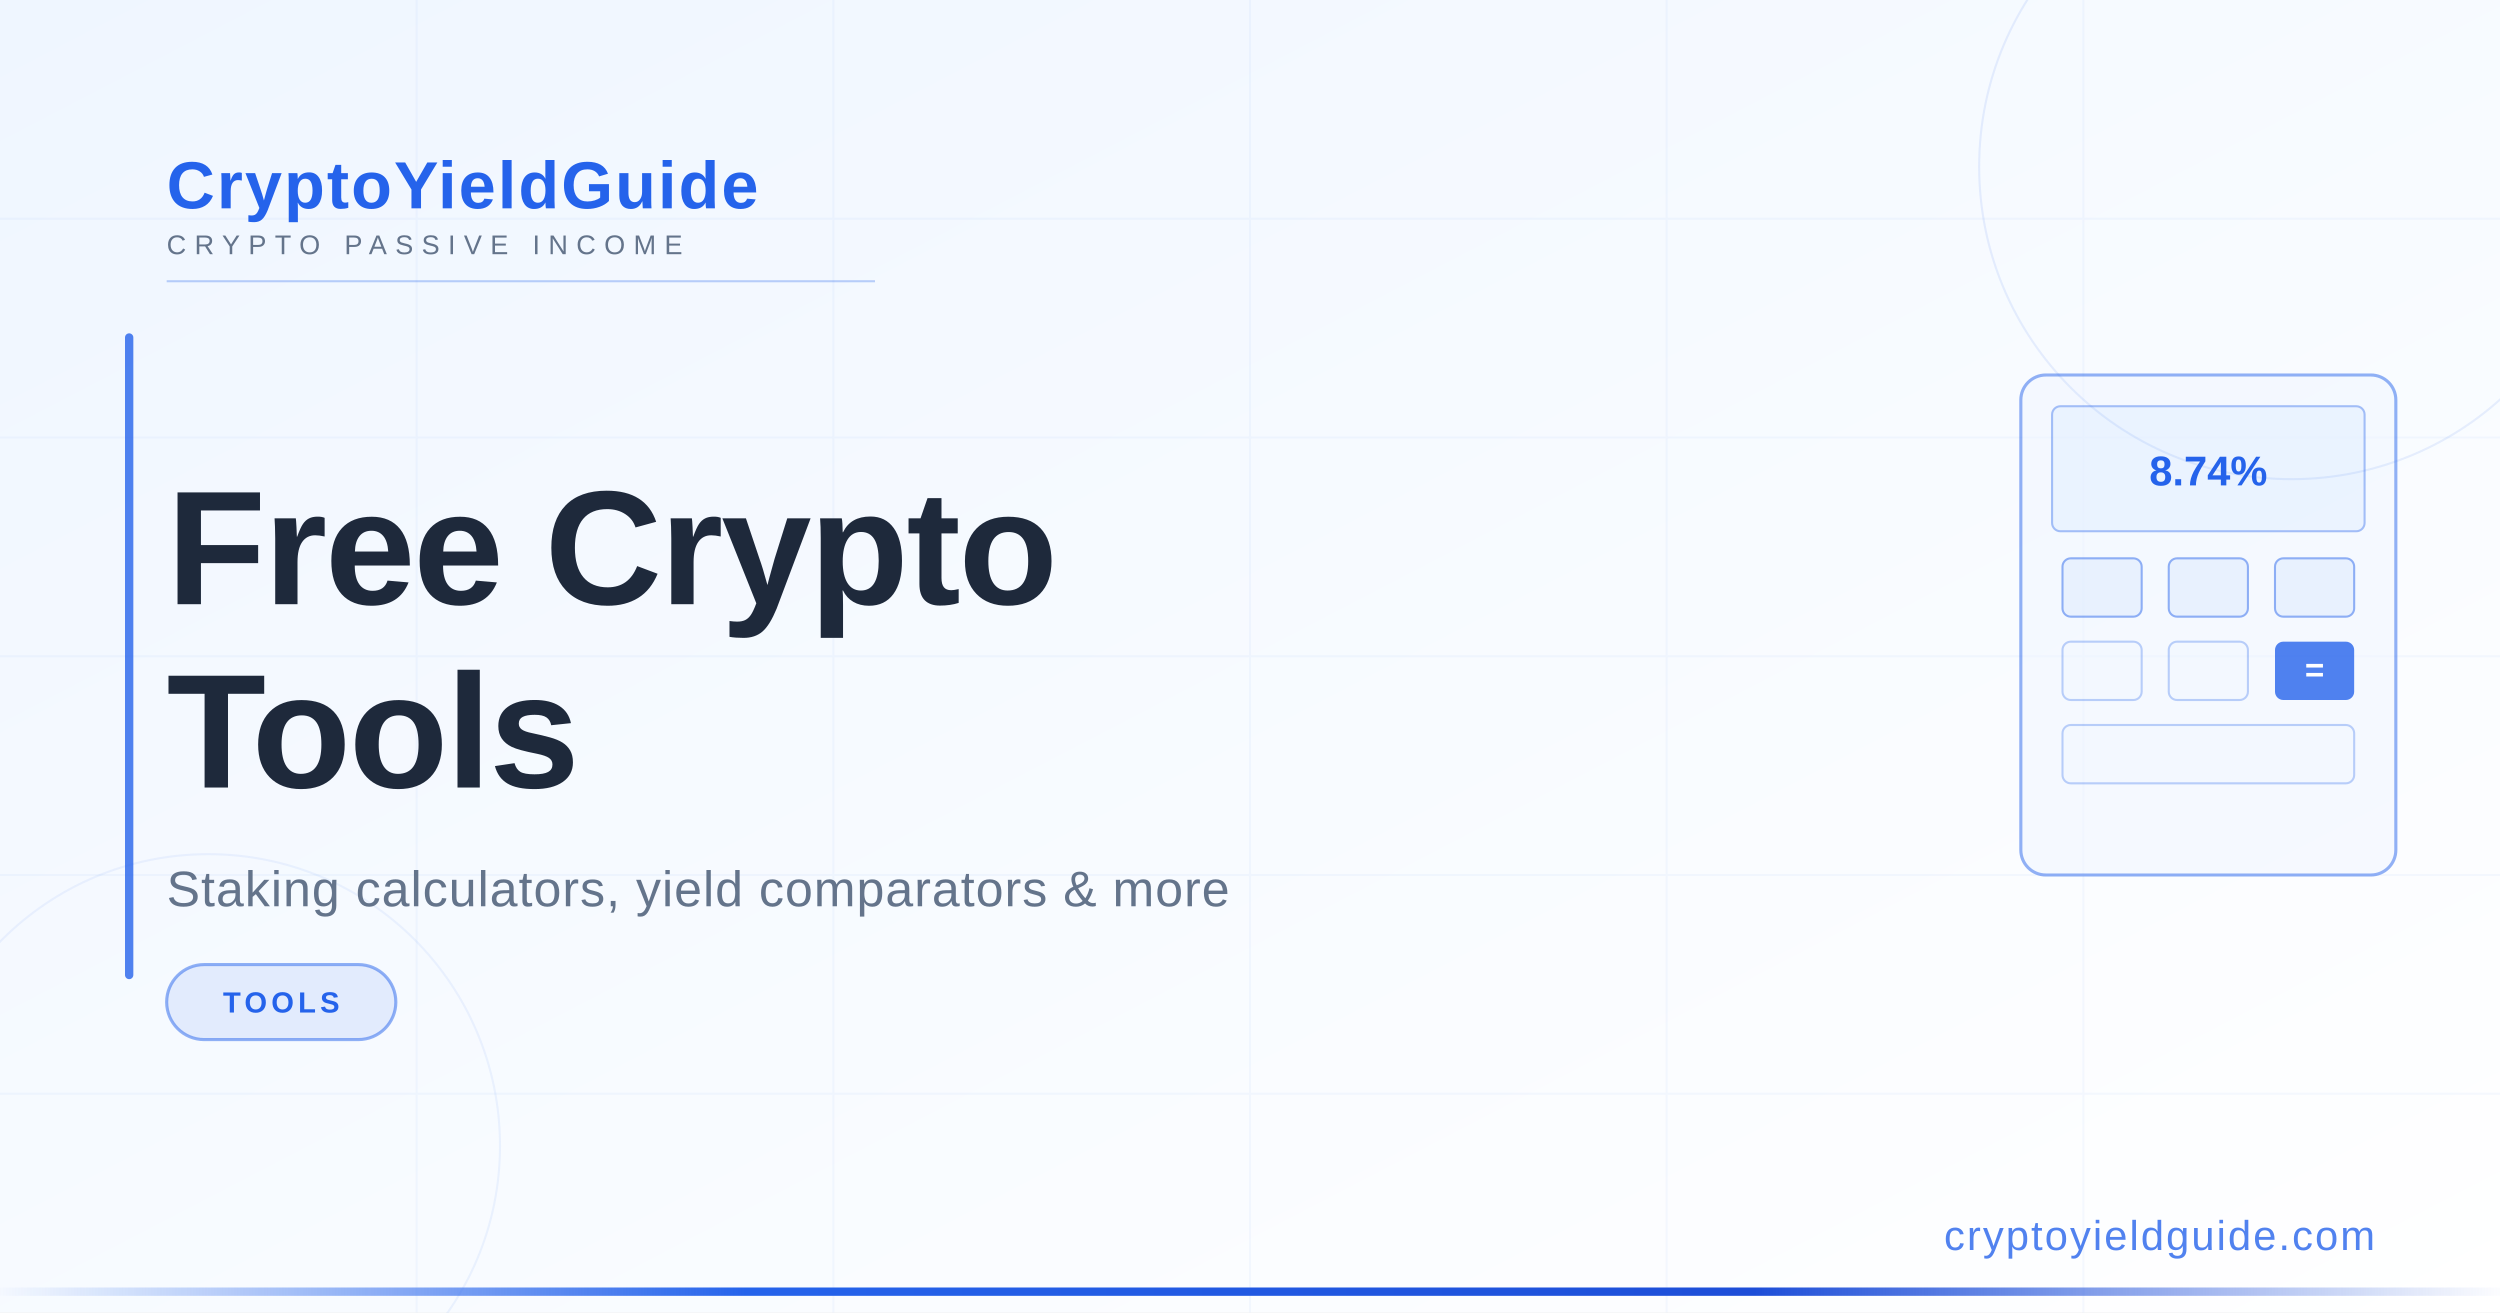
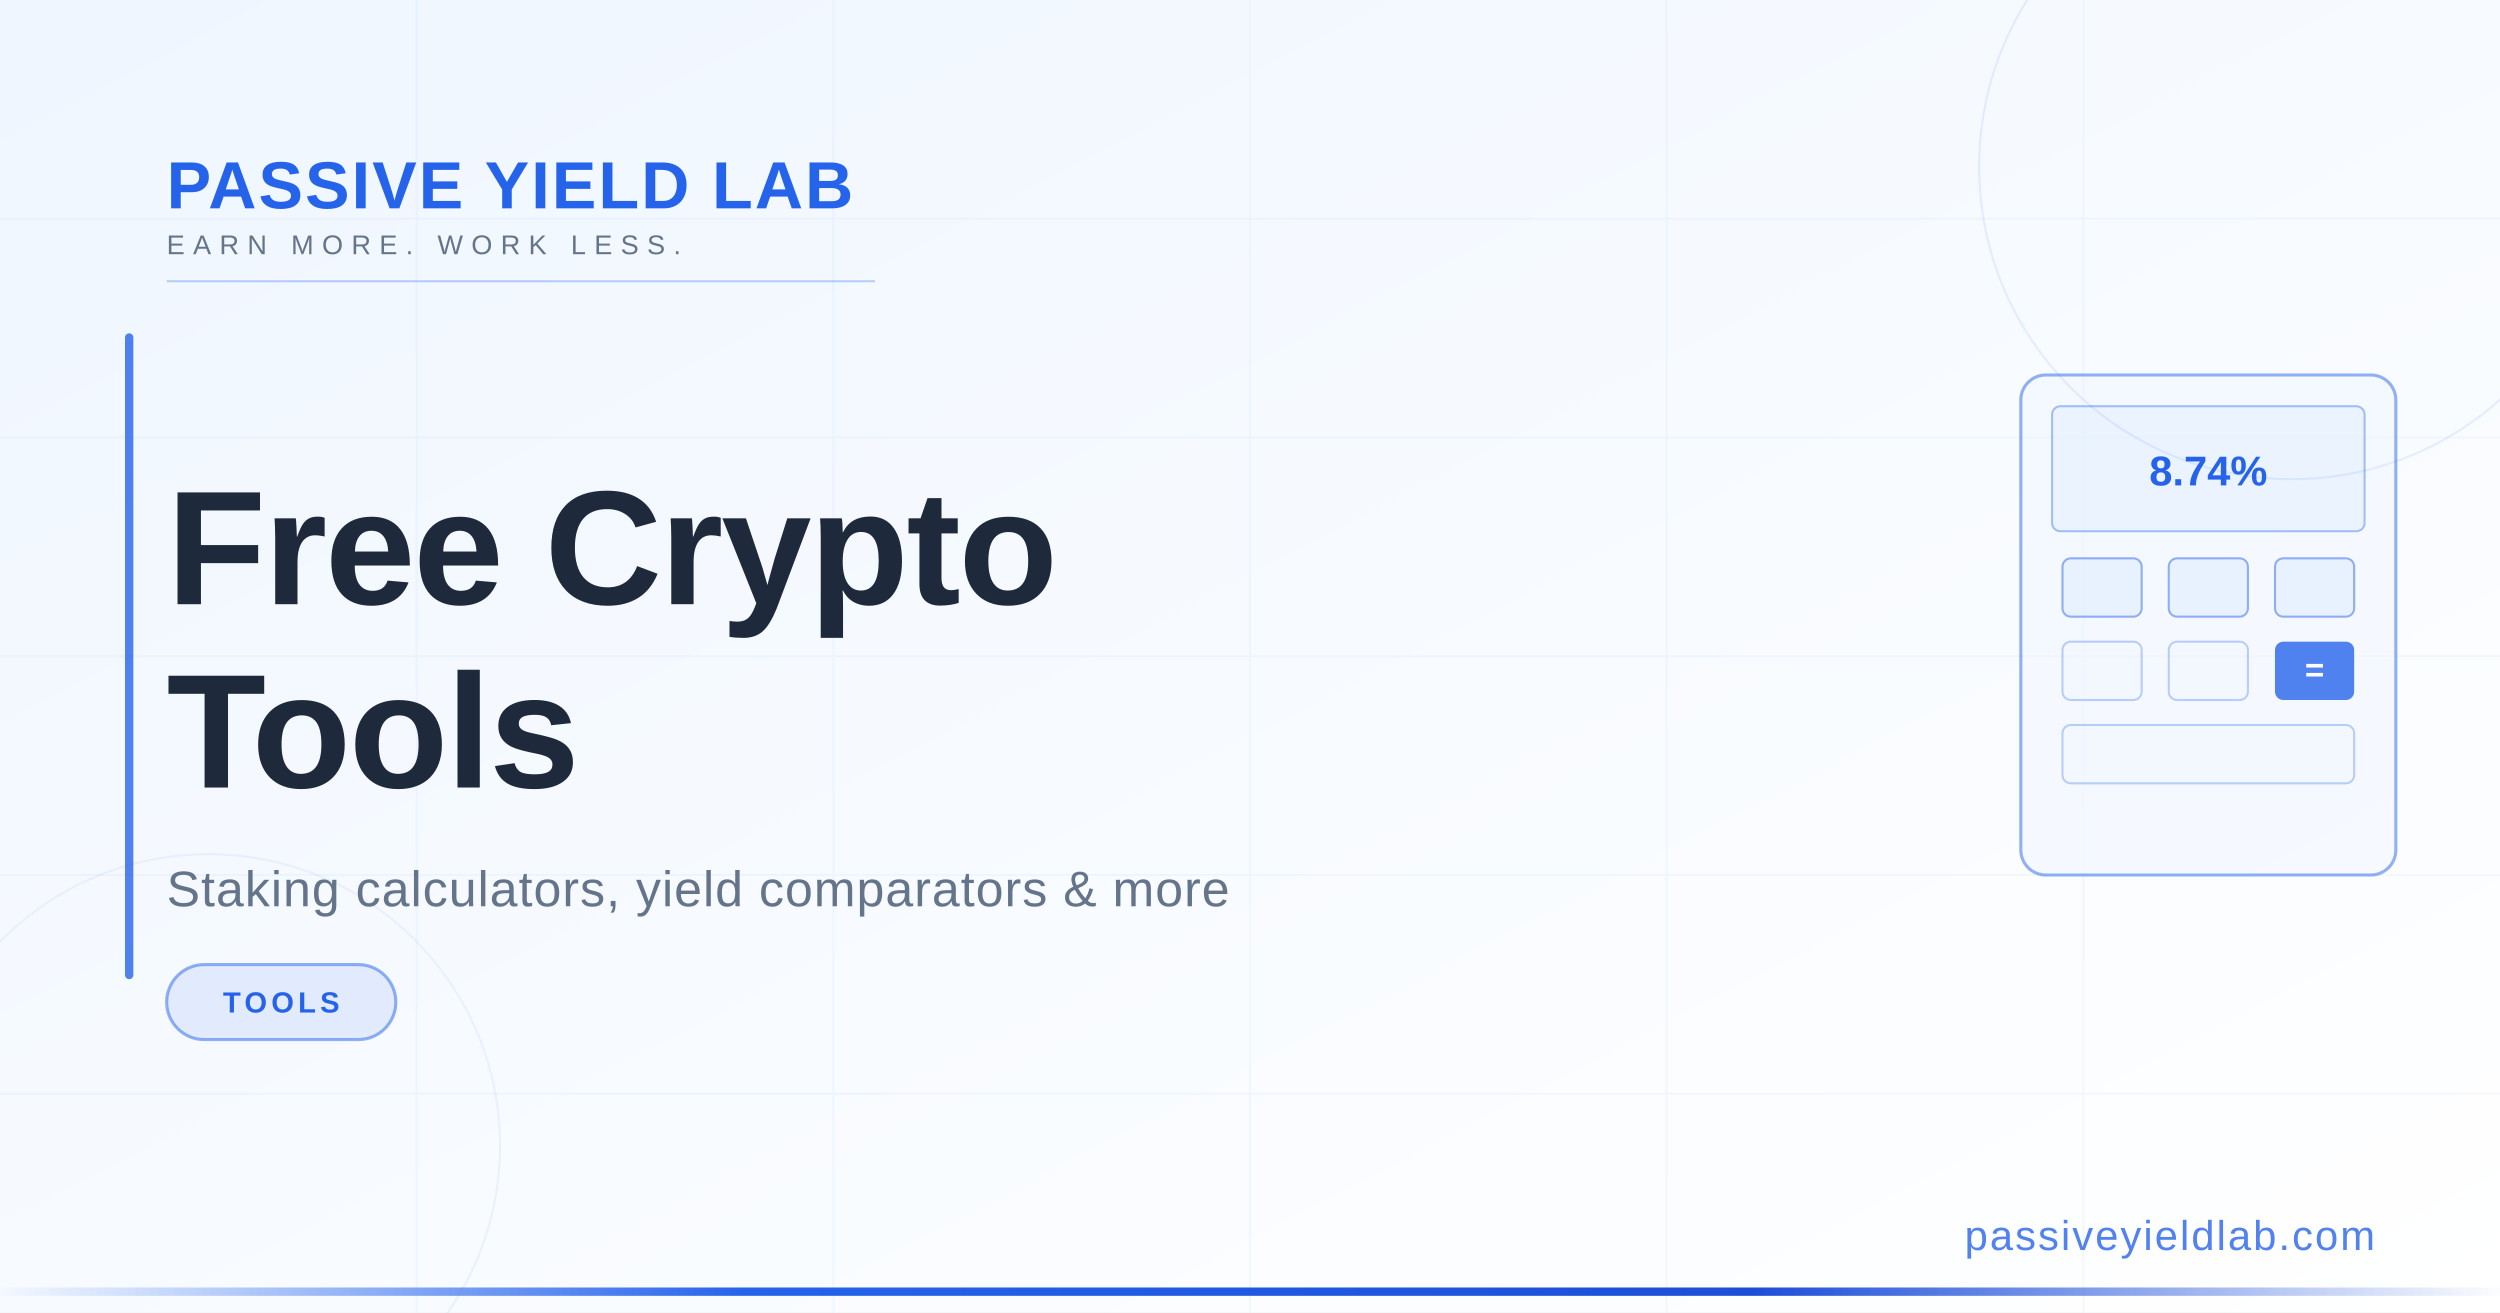
<svg xmlns="http://www.w3.org/2000/svg" width="1200" height="630" viewBox="0 0 1200 630">
  <defs>
    <linearGradient id="bgGrad" x1="0%" y1="0%" x2="100%" y2="100%">
      <stop offset="0%" style="stop-color:#EFF6FF;stop-opacity:1" />
      <stop offset="100%" style="stop-color:#FFFFFF;stop-opacity:1" />
    </linearGradient>
    <linearGradient id="bottomLine" x1="0%" y1="0%" x2="100%" y2="0%">
      <stop offset="0%" style="stop-color:#2563EB;stop-opacity:0" />
      <stop offset="30%" style="stop-color:#2563EB;stop-opacity:1" />
      <stop offset="70%" style="stop-color:#1D4ED8;stop-opacity:1" />
      <stop offset="100%" style="stop-color:#1D4ED8;stop-opacity:0" />
    </linearGradient>
  </defs>
  <rect width="1200" height="630" fill="url(#bgGrad)" />
  <g opacity="0.04" stroke="#2563EB" stroke-width="1">
    <line x1="0" y1="105" x2="1200" y2="105" />
    <line x1="0" y1="210" x2="1200" y2="210" />
    <line x1="0" y1="315" x2="1200" y2="315" />
    <line x1="0" y1="420" x2="1200" y2="420" />
    <line x1="0" y1="525" x2="1200" y2="525" />
    <line x1="200" y1="0" x2="200" y2="630" />
    <line x1="400" y1="0" x2="400" y2="630" />
    <line x1="600" y1="0" x2="600" y2="630" />
    <line x1="800" y1="0" x2="800" y2="630" />
    <line x1="1000" y1="0" x2="1000" y2="630" />
  </g>
  <rect x="970" y="180" width="180" height="240" rx="12" fill="#EFF6FF" stroke="#2563EB" stroke-width="1.5" opacity="0.5" />
  <rect x="985" y="195" width="150" height="60" rx="4" fill="#DBEAFE" stroke="#2563EB" stroke-width="1" opacity="0.4" />
  <text x="1060" y="233" font-family="Arial, sans-serif" font-size="20" fill="#2563EB" text-anchor="middle" font-weight="700">8.74%</text>
  <rect x="990" y="268" width="38" height="28" rx="4" fill="#DBEAFE" stroke="#2563EB" stroke-width="1" opacity="0.5" />
  <rect x="1041" y="268" width="38" height="28" rx="4" fill="#DBEAFE" stroke="#2563EB" stroke-width="1" opacity="0.5" />
  <rect x="1092" y="268" width="38" height="28" rx="4" fill="#DBEAFE" stroke="#2563EB" stroke-width="1" opacity="0.5" />
  <rect x="990" y="308" width="38" height="28" rx="4" fill="#EFF6FF" stroke="#2563EB" stroke-width="1" opacity="0.3" />
  <rect x="1041" y="308" width="38" height="28" rx="4" fill="#EFF6FF" stroke="#2563EB" stroke-width="1" opacity="0.3" />
  <rect x="1092" y="308" width="38" height="28" rx="4" fill="#2563EB" opacity="0.8" />
  <text x="1111" y="327" font-family="Arial, sans-serif" font-size="16" fill="#FFFFFF" text-anchor="middle" font-weight="700">=</text>
  <rect x="990" y="348" width="140" height="28" rx="4" fill="#EFF6FF" stroke="#2563EB" stroke-width="1" opacity="0.3" />
  <circle cx="1100" cy="80" r="150" fill="none" stroke="#2563EB" stroke-width="1" opacity="0.1" />
  <circle cx="100" cy="550" r="140" fill="none" stroke="#2563EB" stroke-width="1" opacity="0.07" />
  <rect x="60" y="160" width="4" height="310" rx="2" fill="#2563EB" opacity="0.8" />
-   <text x="80" y="100" font-family="'Arial Black', Arial, sans-serif" font-size="32" font-weight="900" fill="#2563EB" letter-spacing="1">CryptoYieldGuide</text>
-   <text x="80" y="122" font-family="Arial, sans-serif" font-size="13" fill="#64748B" letter-spacing="4">CRYPTO PASSIVE INCOME</text>
+   <text x="80" y="100" font-family="'Arial Black', Arial, sans-serif" font-size="32" font-weight="900" fill="#2563EB" letter-spacing="1">PASSIVE YIELD LAB</text>
+   <text x="80" y="122" font-family="Arial, sans-serif" font-size="13" fill="#64748B" letter-spacing="4">EARN MORE. WORK LESS.</text>
  <line x1="80" y1="135" x2="420" y2="135" stroke="#2563EB" stroke-width="1" opacity="0.3" />
  <text x="80" y="290" font-family="'Arial Black', Arial, sans-serif" font-size="78" font-weight="900" fill="#1E293B" letter-spacing="-1">Free Crypto</text>
  <text x="80" y="378" font-family="'Arial Black', Arial, sans-serif" font-size="78" font-weight="900" fill="#1E293B" letter-spacing="-1">Tools</text>
  <text x="80" y="435" font-family="Arial, sans-serif" font-size="24" fill="#64748B" letter-spacing="0.5">Staking calculators, yield comparators &amp; more</text>
  <rect x="80" y="463" width="110" height="36" rx="18" fill="#2563EB" opacity="0.1" />
  <rect x="80" y="463" width="110" height="36" rx="18" fill="none" stroke="#2563EB" stroke-width="1.5" opacity="0.5" />
  <text x="135" y="486" font-family="Arial, sans-serif" font-size="14" fill="#2563EB" text-anchor="middle" letter-spacing="2" font-weight="700">TOOLS</text>
-   <text x="1140" y="600" font-family="Arial, sans-serif" font-size="20" fill="#2563EB" text-anchor="end" opacity="0.8" letter-spacing="1">cryptoyieldguide.com</text>
+   <text x="1140" y="600" font-family="Arial, sans-serif" font-size="20" fill="#2563EB" text-anchor="end" opacity="0.8" letter-spacing="1">passiveyieldlab.com</text>
  <rect x="0" y="618" width="1200" height="4" fill="url(#bottomLine)" />
</svg>
